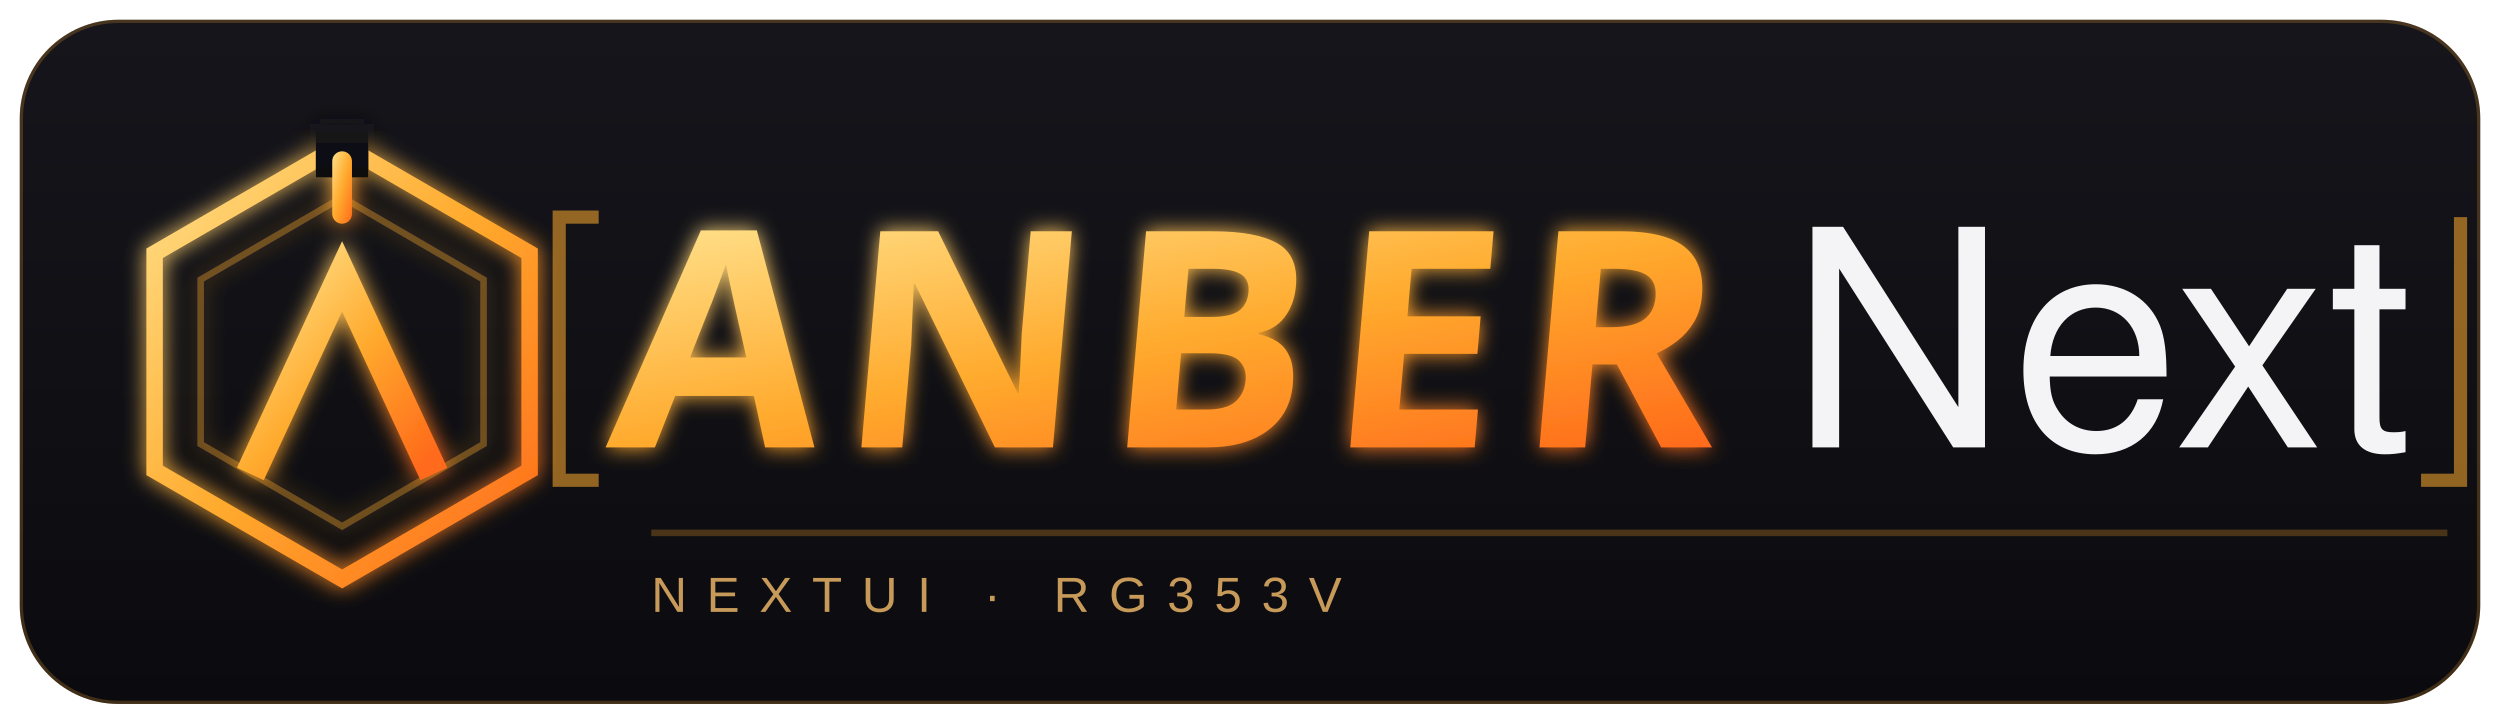
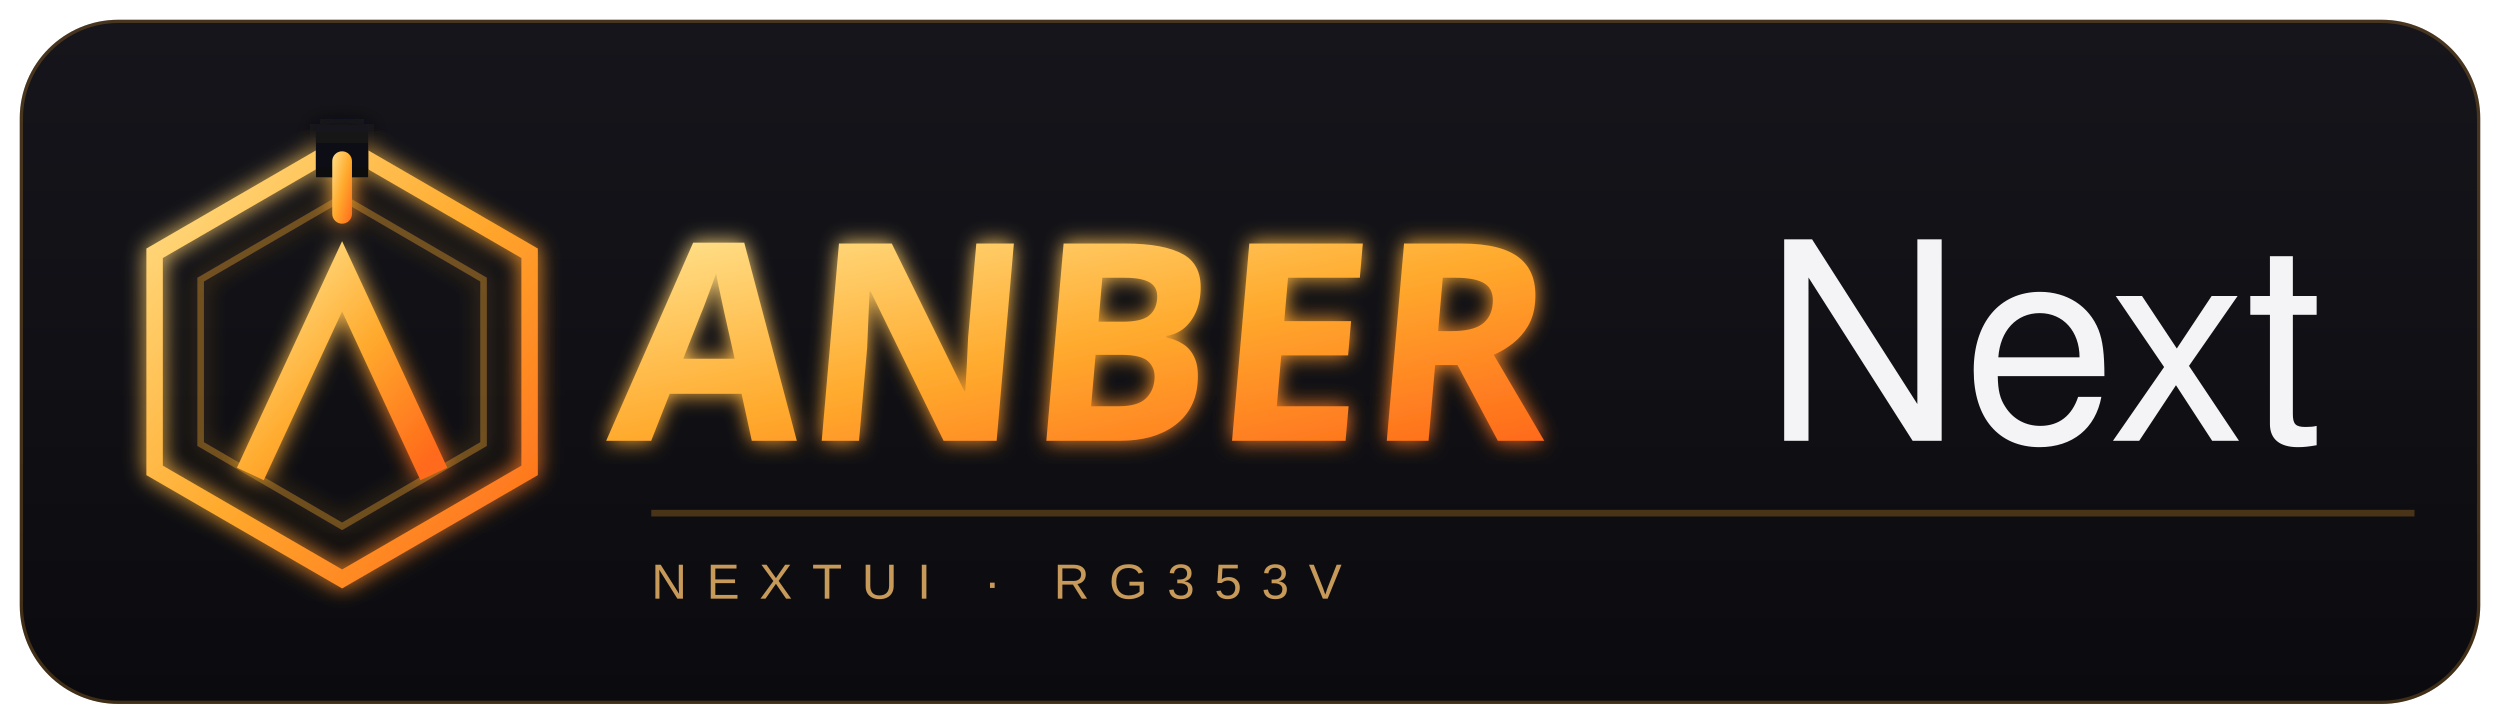
<svg xmlns="http://www.w3.org/2000/svg" width="760" height="220" viewBox="0 0 760 220" role="img" aria-label="AnberNext">
  <defs>
    <linearGradient id="amber" x1="0" y1="0" x2="1" y2="1">
      <stop offset="0" stop-color="#ffe08a" />
      <stop offset="0.5" stop-color="#ffab2e" />
      <stop offset="1" stop-color="#ff6a1a" />
    </linearGradient>
    <linearGradient id="panel" x1="0" y1="0" x2="0" y2="1">
      <stop offset="0" stop-color="#15151b" />
      <stop offset="1" stop-color="#0b0b0f" />
    </linearGradient>
    <filter id="glow" x="-30%" y="-30%" width="160%" height="160%">
      <feGaussianBlur stdDeviation="3.2" result="b" />
      <feMerge>
        <feMergeNode in="b" />
        <feMergeNode in="SourceGraphic" />
      </feMerge>
    </filter>
  </defs>
  <rect x="6" y="6" width="748" height="208" rx="30" fill="url(#panel)" />
  <rect x="6.5" y="6.5" width="747" height="207" rx="29.5" fill="none" stroke="#ffab2e" stroke-opacity="0.22" />
  <g transform="translate(104,110)" filter="url(#glow)">
    <polygon points="0,-66 57,-33 57,33 0,66 -57,33 -57,-33" fill="none" stroke="url(#amber)" stroke-width="5" />
    <polygon points="0,-50 43,-25 43,25 0,50 -43,25 -43,-25" fill="none" stroke="#ffab2e" stroke-opacity="0.35" stroke-width="2" />
    <rect x="-8" y="-72" width="16" height="16" fill="url(#panel)" />
    <rect x="-3" y="-64" width="6" height="22" rx="3" fill="url(#amber)" />
    <path d="M-26,30 L0,-26 L26,30" fill="none" stroke="url(#amber)" stroke-width="9" stroke-linecap="square" stroke-linejoin="miter" />
    <path d="M-13,10 L13,10" stroke="url(#amber)" stroke-width="9" stroke-linecap="square" />
  </g>
-   <g transform="translate(188,0)">
-     <path d="M-6,66 L-18,66 L-18,146 L-6,146" fill="none" stroke="#ffab2e" stroke-opacity="0.55" stroke-width="4" />
-     <text x="8" y="136" filter="url(#glow)" font-family="'Eurostile','Bank Gothic','Arial Narrow','Franklin Gothic Medium',Impact,sans-serif" font-size="92" font-weight="800" letter-spacing="6" fill="url(#amber)" transform="skewX(-5)">ANBER</text>
-     <text x="356" y="136" font-family="'Segoe UI','Helvetica Neue',Helvetica,Arial,sans-serif" font-size="92" font-weight="400" letter-spacing="1" fill="#f4f4f6">Next</text>
-     <path d="M548,146 L560,146 L560,66" fill="none" stroke="#ffab2e" stroke-opacity="0.55" stroke-width="4" />
-     <line x1="10" y1="162" x2="556" y2="162" stroke="#ffab2e" stroke-opacity="0.25" stroke-width="2" />
-     <text x="10" y="186" font-family="'Segoe UI',Arial,sans-serif" font-size="15" letter-spacing="6" fill="#c89a5a">NEXTUI · RG353V</text>
+   <g transform="translate(190,0)">
+     <text x="6" y="134" filter="url(#glow)" font-family="'Eurostile','Bank Gothic','Arial Narrow','Franklin Gothic Medium',Impact,sans-serif" font-size="84" font-weight="800" fill="url(#amber)" textLength="326" lengthAdjust="spacingAndGlyphs" transform="skewX(-5)">ANBER</text>
+     <text x="346" y="134" font-family="'Segoe UI','Helvetica Neue',Helvetica,Arial,sans-serif" font-size="84" font-weight="400" fill="#f4f4f6" textLength="198" lengthAdjust="spacingAndGlyphs">Next</text>
+     <line x1="8" y1="156" x2="544" y2="156" stroke="#ffab2e" stroke-opacity="0.25" stroke-width="2" />
+     <text x="8" y="182" font-family="'Segoe UI',Arial,sans-serif" font-size="15" letter-spacing="6" fill="#c89a5a">NEXTUI · RG353V</text>
  </g>
</svg>
